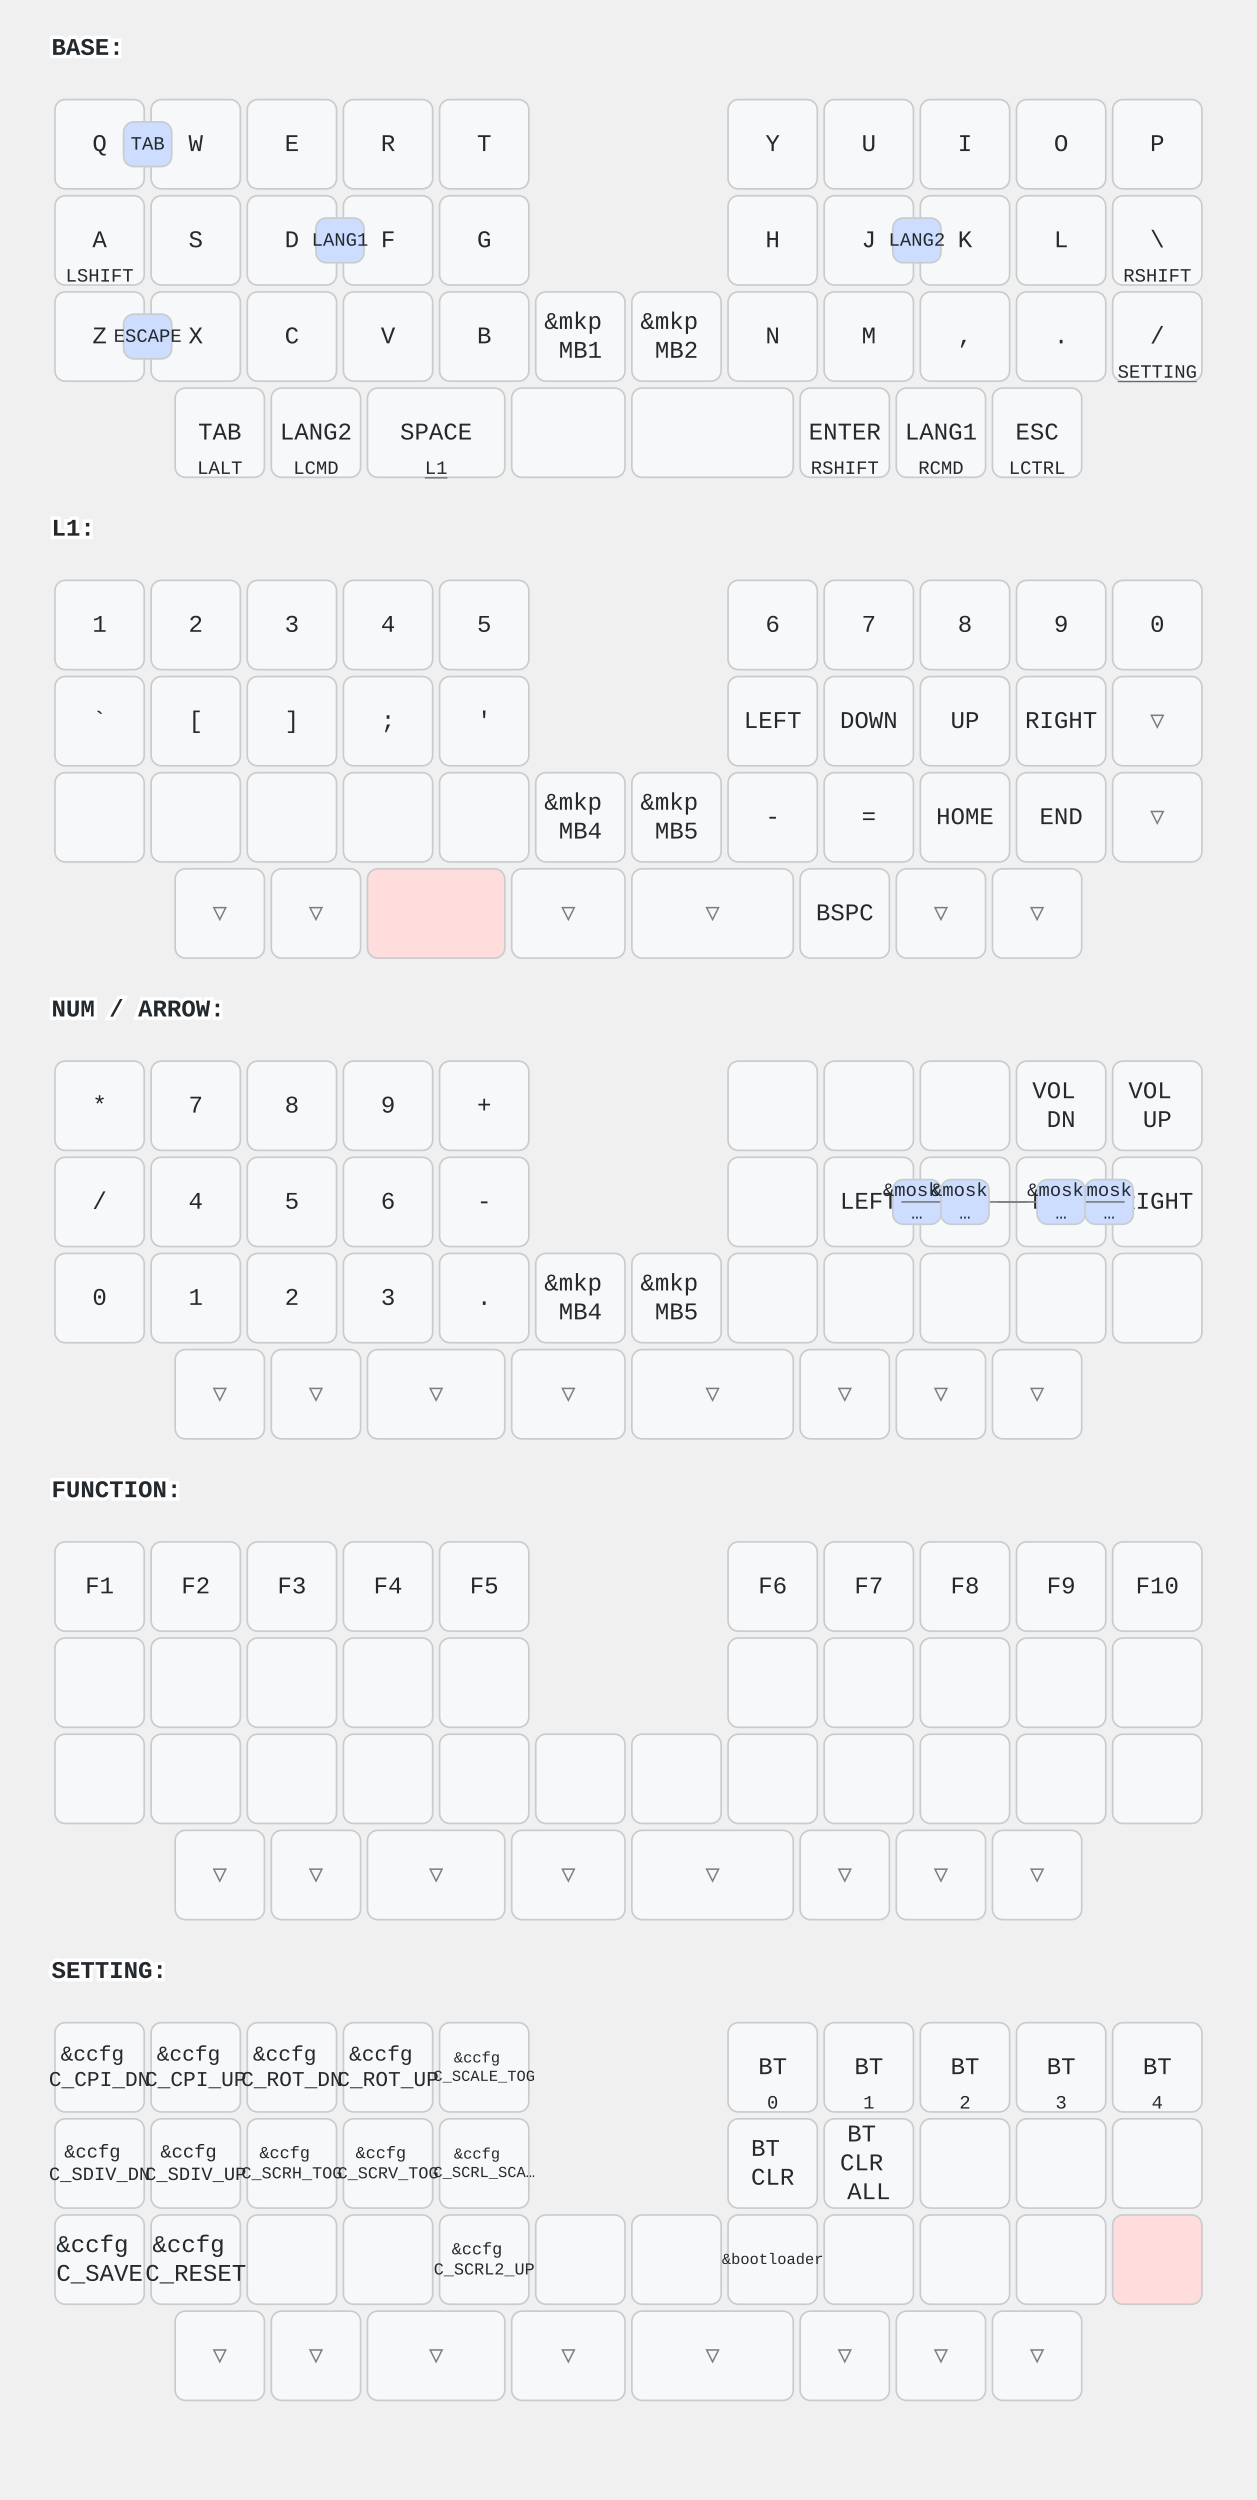
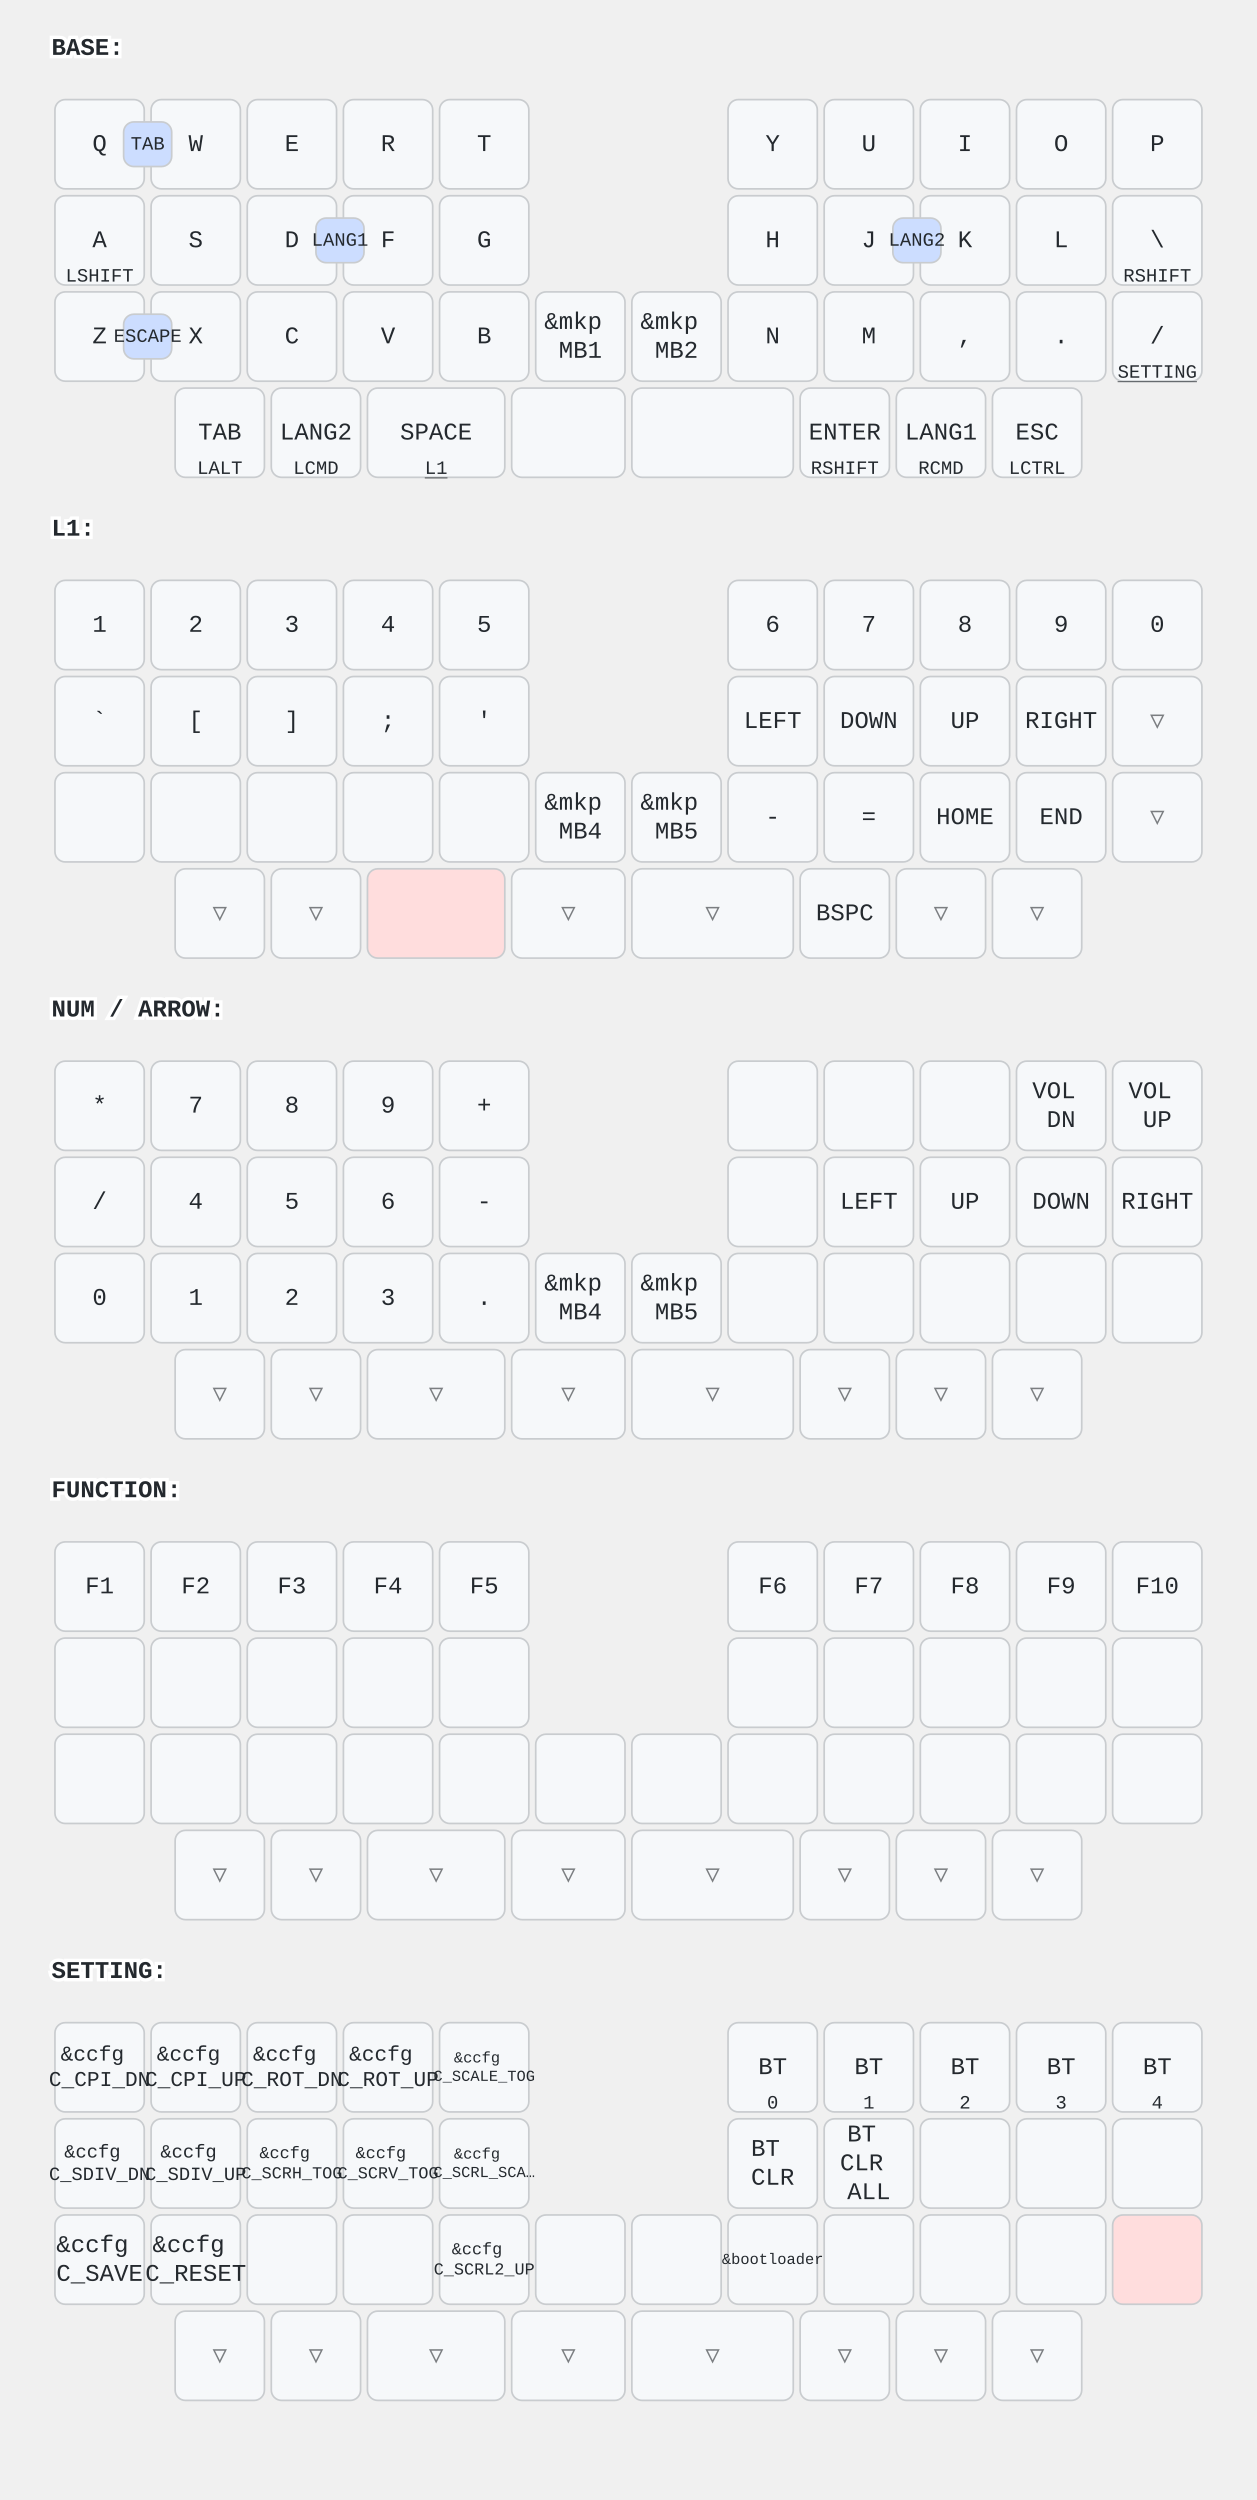
<svg xmlns="http://www.w3.org/2000/svg" width="732" height="1456" viewBox="0 0 732 1456" class="keymap">
  <style>/* inherit to force styles through use tags */
svg path {
    fill: inherit;
}

/* font and background color specifications */
svg.keymap {
    font-family: SFMono-Regular,Consolas,Liberation Mono,Menlo,monospace;
    font-size: 14px;
    font-kerning: normal;
    text-rendering: optimizeLegibility;
    fill: #24292e;
}

/* default key styling */
rect.key {
    fill: #f6f8fa;
}

rect.key, rect.combo {
    stroke: #c9cccf;
    stroke-width: 1;
}

/* default key side styling, only used is draw_key_sides is set */
rect.side {
    filter: brightness(90%);
}

/* color accent for combo boxes */
rect.combo, rect.combo-separate {
    fill: #cdf;
}

/* color accent for held keys */
rect.held, rect.combo.held {
    fill: #fdd;
}

/* color accent for ghost (optional) keys */
rect.ghost, rect.combo.ghost {
    stroke-dasharray: 4, 4;
    stroke-width: 2;
}

text {
    text-anchor: middle;
    dominant-baseline: middle;
}

/* styling for layer labels */
text.label {
    font-weight: bold;
    text-anchor: start;
    stroke: white;
    stroke-width: 4;
    paint-order: stroke;
}

/* styling for optional footer */
text.footer {
    text-anchor: end;
    dominant-baseline: auto;
    stroke: white;
    stroke-width: 4;
    paint-order: stroke;
}

/* styling for combo tap, and key non-tap label text */
text.combo, text.hold, text.shifted, text.left, text.right, text.tl, text.tr, text.bl, text.br {
    font-size: 11px;
}

text.hold, text.bl, text.br {
    text-anchor: middle;
    dominant-baseline: auto;
}

text.shifted, text.tl, text.tr {
    text-anchor: middle;
    dominant-baseline: hanging;
}

text.left, text.tl, text.bl {
    text-anchor: start;
}

text.right, text.tr, text.br {
    text-anchor: end;
}

text.layer-activator {
    text-decoration: underline;
}

/* styling for hold/shifted label text in combo box */
text.combo.hold, text.combo.shifted, text.combo.left, text.combo.right {
    font-size: 8px;
}

/* lighter symbol for transparent keys */
text.trans {
    fill: #7b7e81;
}

/* styling for combo dendrons */
path.combo {
    stroke-width: 1;
    stroke: gray;
    fill: none;
}

/* Start Tabler Icons Cleanup */
/* cannot use height/width with glyphs */
.icon-tabler &gt; path {
    fill: inherit;
    stroke: inherit;
    stroke-width: 2;
}
/* hide tabler's default box */
.icon-tabler &gt; path[stroke="none"][fill="none"] {
    visibility: hidden;
}
/* End Tabler Icons Cleanup */
</style>
  <g transform="translate(30, 0)" class="layer-BASE">
    <text x="0" y="28" class="label" id="BASE">BASE:</text>
    <g transform="translate(0, 56)">
      <g transform="translate(28, 28)" class="key keypos-0">
        <rect rx="6" ry="6" x="-26" y="-26" width="52" height="52" class="key" />
        <text x="0" y="0" class="key tap">Q</text>
      </g>
      <g transform="translate(84, 28)" class="key keypos-1">
        <rect rx="6" ry="6" x="-26" y="-26" width="52" height="52" class="key" />
        <text x="0" y="0" class="key tap">W</text>
      </g>
      <g transform="translate(140, 28)" class="key keypos-2">
        <rect rx="6" ry="6" x="-26" y="-26" width="52" height="52" class="key" />
        <text x="0" y="0" class="key tap">E</text>
      </g>
      <g transform="translate(196, 28)" class="key keypos-3">
        <rect rx="6" ry="6" x="-26" y="-26" width="52" height="52" class="key" />
        <text x="0" y="0" class="key tap">R</text>
      </g>
      <g transform="translate(252, 28)" class="key keypos-4">
        <rect rx="6" ry="6" x="-26" y="-26" width="52" height="52" class="key" />
        <text x="0" y="0" class="key tap">T</text>
      </g>
      <g transform="translate(420, 28)" class="key keypos-5">
        <rect rx="6" ry="6" x="-26" y="-26" width="52" height="52" class="key" />
        <text x="0" y="0" class="key tap">Y</text>
      </g>
      <g transform="translate(476, 28)" class="key keypos-6">
        <rect rx="6" ry="6" x="-26" y="-26" width="52" height="52" class="key" />
        <text x="0" y="0" class="key tap">U</text>
      </g>
      <g transform="translate(532, 28)" class="key keypos-7">
        <rect rx="6" ry="6" x="-26" y="-26" width="52" height="52" class="key" />
        <text x="0" y="0" class="key tap">I</text>
      </g>
      <g transform="translate(588, 28)" class="key keypos-8">
        <rect rx="6" ry="6" x="-26" y="-26" width="52" height="52" class="key" />
        <text x="0" y="0" class="key tap">O</text>
      </g>
      <g transform="translate(644, 28)" class="key keypos-9">
        <rect rx="6" ry="6" x="-26" y="-26" width="52" height="52" class="key" />
        <text x="0" y="0" class="key tap">P</text>
      </g>
      <g transform="translate(28, 84)" class="key keypos-10">
        <rect rx="6" ry="6" x="-26" y="-26" width="52" height="52" class="key" />
        <text x="0" y="0" class="key tap">A</text>
        <text x="0" y="24" class="key hold">LSHIFT</text>
      </g>
      <g transform="translate(84, 84)" class="key keypos-11">
        <rect rx="6" ry="6" x="-26" y="-26" width="52" height="52" class="key" />
        <text x="0" y="0" class="key tap">S</text>
      </g>
      <g transform="translate(140, 84)" class="key keypos-12">
        <rect rx="6" ry="6" x="-26" y="-26" width="52" height="52" class="key" />
        <text x="0" y="0" class="key tap">D</text>
      </g>
      <g transform="translate(196, 84)" class="key keypos-13">
        <rect rx="6" ry="6" x="-26" y="-26" width="52" height="52" class="key" />
        <text x="0" y="0" class="key tap">F</text>
      </g>
      <g transform="translate(252, 84)" class="key keypos-14">
        <rect rx="6" ry="6" x="-26" y="-26" width="52" height="52" class="key" />
        <text x="0" y="0" class="key tap">G</text>
      </g>
      <g transform="translate(420, 84)" class="key keypos-15">
        <rect rx="6" ry="6" x="-26" y="-26" width="52" height="52" class="key" />
        <text x="0" y="0" class="key tap">H</text>
      </g>
      <g transform="translate(476, 84)" class="key keypos-16">
        <rect rx="6" ry="6" x="-26" y="-26" width="52" height="52" class="key" />
        <text x="0" y="0" class="key tap">J</text>
      </g>
      <g transform="translate(532, 84)" class="key keypos-17">
        <rect rx="6" ry="6" x="-26" y="-26" width="52" height="52" class="key" />
        <text x="0" y="0" class="key tap">K</text>
      </g>
      <g transform="translate(588, 84)" class="key keypos-18">
        <rect rx="6" ry="6" x="-26" y="-26" width="52" height="52" class="key" />
        <text x="0" y="0" class="key tap">L</text>
      </g>
      <g transform="translate(644, 84)" class="key keypos-19">
        <rect rx="6" ry="6" x="-26" y="-26" width="52" height="52" class="key" />
        <text x="0" y="0" class="key tap">\</text>
        <text x="0" y="24" class="key hold">RSHIFT</text>
      </g>
      <g transform="translate(28, 140)" class="key keypos-20">
        <rect rx="6" ry="6" x="-26" y="-26" width="52" height="52" class="key" />
        <text x="0" y="0" class="key tap">Z</text>
      </g>
      <g transform="translate(84, 140)" class="key keypos-21">
        <rect rx="6" ry="6" x="-26" y="-26" width="52" height="52" class="key" />
        <text x="0" y="0" class="key tap">X</text>
      </g>
      <g transform="translate(140, 140)" class="key keypos-22">
        <rect rx="6" ry="6" x="-26" y="-26" width="52" height="52" class="key" />
        <text x="0" y="0" class="key tap">C</text>
      </g>
      <g transform="translate(196, 140)" class="key keypos-23">
        <rect rx="6" ry="6" x="-26" y="-26" width="52" height="52" class="key" />
        <text x="0" y="0" class="key tap">V</text>
      </g>
      <g transform="translate(252, 140)" class="key keypos-24">
        <rect rx="6" ry="6" x="-26" y="-26" width="52" height="52" class="key" />
        <text x="0" y="0" class="key tap">B</text>
      </g>
      <g transform="translate(308, 140)" class="key keypos-25">
        <rect rx="6" ry="6" x="-26" y="-26" width="52" height="52" class="key" />
        <text x="0" y="0" class="key tap">
          <tspan x="0" dy="-0.6em">&amp;mkp</tspan>
          <tspan x="0" dy="1.2em">MB1</tspan>
        </text>
      </g>
      <g transform="translate(364, 140)" class="key keypos-26">
        <rect rx="6" ry="6" x="-26" y="-26" width="52" height="52" class="key" />
        <text x="0" y="0" class="key tap">
          <tspan x="0" dy="-0.6em">&amp;mkp</tspan>
          <tspan x="0" dy="1.2em">MB2</tspan>
        </text>
      </g>
      <g transform="translate(420, 140)" class="key keypos-27">
        <rect rx="6" ry="6" x="-26" y="-26" width="52" height="52" class="key" />
        <text x="0" y="0" class="key tap">N</text>
      </g>
      <g transform="translate(476, 140)" class="key keypos-28">
        <rect rx="6" ry="6" x="-26" y="-26" width="52" height="52" class="key" />
        <text x="0" y="0" class="key tap">M</text>
      </g>
      <g transform="translate(532, 140)" class="key keypos-29">
        <rect rx="6" ry="6" x="-26" y="-26" width="52" height="52" class="key" />
        <text x="0" y="0" class="key tap">,</text>
      </g>
      <g transform="translate(588, 140)" class="key keypos-30">
        <rect rx="6" ry="6" x="-26" y="-26" width="52" height="52" class="key" />
        <text x="0" y="0" class="key tap">.</text>
      </g>
      <g transform="translate(644, 140)" class="key keypos-31">
        <rect rx="6" ry="6" x="-26" y="-26" width="52" height="52" class="key" />
        <text x="0" y="0" class="key tap">/</text>
        <a href="#SETTING">
          <text x="0" y="24" class="key hold layer-activator">SETTING</text>
        </a>
      </g>
      <g transform="translate(98, 196)" class="key keypos-32">
        <rect rx="6" ry="6" x="-26" y="-26" width="52" height="52" class="key" />
        <text x="0" y="0" class="key tap">TAB</text>
        <text x="0" y="24" class="key hold">LALT</text>
      </g>
      <g transform="translate(154, 196)" class="key keypos-33">
        <rect rx="6" ry="6" x="-26" y="-26" width="52" height="52" class="key" />
        <text x="0" y="0" class="key tap">LANG2</text>
        <text x="0" y="24" class="key hold">LCMD</text>
      </g>
      <g transform="translate(224, 196)" class="key keypos-34">
        <rect rx="6" ry="6" x="-40" y="-26" width="80" height="52" class="key" />
        <text x="0" y="0" class="key tap">SPACE</text>
        <a href="#L1">
          <text x="0" y="24" class="key hold layer-activator">L1</text>
        </a>
      </g>
      <g transform="translate(301, 196)" class="key keypos-35">
        <rect rx="6" ry="6" x="-33" y="-26" width="66" height="52" class="key" />
      </g>
      <g transform="translate(385, 196)" class="key keypos-36">
        <rect rx="6" ry="6" x="-47" y="-26" width="94" height="52" class="key" />
      </g>
      <g transform="translate(462, 196)" class="key keypos-37">
        <rect rx="6" ry="6" x="-26" y="-26" width="52" height="52" class="key" />
        <text x="0" y="0" class="key tap">ENTER</text>
        <text x="0" y="24" class="key hold">RSHIFT</text>
      </g>
      <g transform="translate(518, 196)" class="key keypos-38">
        <rect rx="6" ry="6" x="-26" y="-26" width="52" height="52" class="key" />
        <text x="0" y="0" class="key tap">LANG1</text>
        <text x="0" y="24" class="key hold">RCMD</text>
      </g>
      <g transform="translate(574, 196)" class="key keypos-39">
        <rect rx="6" ry="6" x="-26" y="-26" width="52" height="52" class="key" />
        <text x="0" y="0" class="key tap">ESC</text>
        <text x="0" y="24" class="key hold">LCTRL</text>
      </g>
      <g class="combo combopos-0">
        <rect rx="6" ry="6" x="154" y="71" width="28" height="26" class="combo" />
        <text x="168" y="84" class="combo tap">LANG1</text>
      </g>
      <g class="combo combopos-1">
        <rect rx="6" ry="6" x="490" y="71" width="28" height="26" class="combo" />
        <text x="504" y="84" class="combo tap">LANG2</text>
      </g>
      <g class="combo combopos-2">
        <rect rx="6" ry="6" x="42" y="127" width="28" height="26" class="combo" />
        <text x="56" y="140" class="combo tap">ESCAPE</text>
      </g>
      <g class="combo combopos-3">
        <rect rx="6" ry="6" x="42" y="15" width="28" height="26" class="combo" />
        <text x="56" y="28" class="combo tap">TAB</text>
      </g>
    </g>
  </g>
  <g transform="translate(30, 280)" class="layer-L1">
    <text x="0" y="28" class="label" id="L1">L1:</text>
    <g transform="translate(0, 56)">
      <g transform="translate(28, 28)" class="key keypos-0">
        <rect rx="6" ry="6" x="-26" y="-26" width="52" height="52" class="key" />
        <text x="0" y="0" class="key tap">1</text>
      </g>
      <g transform="translate(84, 28)" class="key keypos-1">
        <rect rx="6" ry="6" x="-26" y="-26" width="52" height="52" class="key" />
        <text x="0" y="0" class="key tap">2</text>
      </g>
      <g transform="translate(140, 28)" class="key keypos-2">
        <rect rx="6" ry="6" x="-26" y="-26" width="52" height="52" class="key" />
        <text x="0" y="0" class="key tap">3</text>
      </g>
      <g transform="translate(196, 28)" class="key keypos-3">
        <rect rx="6" ry="6" x="-26" y="-26" width="52" height="52" class="key" />
        <text x="0" y="0" class="key tap">4</text>
      </g>
      <g transform="translate(252, 28)" class="key keypos-4">
        <rect rx="6" ry="6" x="-26" y="-26" width="52" height="52" class="key" />
        <text x="0" y="0" class="key tap">5</text>
      </g>
      <g transform="translate(420, 28)" class="key keypos-5">
        <rect rx="6" ry="6" x="-26" y="-26" width="52" height="52" class="key" />
        <text x="0" y="0" class="key tap">6</text>
      </g>
      <g transform="translate(476, 28)" class="key keypos-6">
        <rect rx="6" ry="6" x="-26" y="-26" width="52" height="52" class="key" />
        <text x="0" y="0" class="key tap">7</text>
      </g>
      <g transform="translate(532, 28)" class="key keypos-7">
        <rect rx="6" ry="6" x="-26" y="-26" width="52" height="52" class="key" />
        <text x="0" y="0" class="key tap">8</text>
      </g>
      <g transform="translate(588, 28)" class="key keypos-8">
        <rect rx="6" ry="6" x="-26" y="-26" width="52" height="52" class="key" />
        <text x="0" y="0" class="key tap">9</text>
      </g>
      <g transform="translate(644, 28)" class="key keypos-9">
        <rect rx="6" ry="6" x="-26" y="-26" width="52" height="52" class="key" />
        <text x="0" y="0" class="key tap">0</text>
      </g>
      <g transform="translate(28, 84)" class="key keypos-10">
        <rect rx="6" ry="6" x="-26" y="-26" width="52" height="52" class="key" />
        <text x="0" y="0" class="key tap">`</text>
      </g>
      <g transform="translate(84, 84)" class="key keypos-11">
        <rect rx="6" ry="6" x="-26" y="-26" width="52" height="52" class="key" />
        <text x="0" y="0" class="key tap">[</text>
      </g>
      <g transform="translate(140, 84)" class="key keypos-12">
        <rect rx="6" ry="6" x="-26" y="-26" width="52" height="52" class="key" />
        <text x="0" y="0" class="key tap">]</text>
      </g>
      <g transform="translate(196, 84)" class="key keypos-13">
        <rect rx="6" ry="6" x="-26" y="-26" width="52" height="52" class="key" />
        <text x="0" y="0" class="key tap">;</text>
      </g>
      <g transform="translate(252, 84)" class="key keypos-14">
        <rect rx="6" ry="6" x="-26" y="-26" width="52" height="52" class="key" />
        <text x="0" y="0" class="key tap">'</text>
      </g>
      <g transform="translate(420, 84)" class="key keypos-15">
        <rect rx="6" ry="6" x="-26" y="-26" width="52" height="52" class="key" />
        <text x="0" y="0" class="key tap">LEFT</text>
      </g>
      <g transform="translate(476, 84)" class="key keypos-16">
        <rect rx="6" ry="6" x="-26" y="-26" width="52" height="52" class="key" />
        <text x="0" y="0" class="key tap">DOWN</text>
      </g>
      <g transform="translate(532, 84)" class="key keypos-17">
        <rect rx="6" ry="6" x="-26" y="-26" width="52" height="52" class="key" />
        <text x="0" y="0" class="key tap">UP</text>
      </g>
      <g transform="translate(588, 84)" class="key keypos-18">
        <rect rx="6" ry="6" x="-26" y="-26" width="52" height="52" class="key" />
        <text x="0" y="0" class="key tap">RIGHT</text>
      </g>
      <g transform="translate(644, 84)" class="key trans keypos-19">
        <rect rx="6" ry="6" x="-26" y="-26" width="52" height="52" class="key trans" />
        <text x="0" y="0" class="key trans tap">▽</text>
      </g>
      <g transform="translate(28, 140)" class="key keypos-20">
        <rect rx="6" ry="6" x="-26" y="-26" width="52" height="52" class="key" />
      </g>
      <g transform="translate(84, 140)" class="key keypos-21">
        <rect rx="6" ry="6" x="-26" y="-26" width="52" height="52" class="key" />
      </g>
      <g transform="translate(140, 140)" class="key keypos-22">
        <rect rx="6" ry="6" x="-26" y="-26" width="52" height="52" class="key" />
      </g>
      <g transform="translate(196, 140)" class="key keypos-23">
        <rect rx="6" ry="6" x="-26" y="-26" width="52" height="52" class="key" />
      </g>
      <g transform="translate(252, 140)" class="key keypos-24">
        <rect rx="6" ry="6" x="-26" y="-26" width="52" height="52" class="key" />
      </g>
      <g transform="translate(308, 140)" class="key keypos-25">
        <rect rx="6" ry="6" x="-26" y="-26" width="52" height="52" class="key" />
        <text x="0" y="0" class="key tap">
          <tspan x="0" dy="-0.6em">&amp;mkp</tspan>
          <tspan x="0" dy="1.2em">MB4</tspan>
        </text>
      </g>
      <g transform="translate(364, 140)" class="key keypos-26">
        <rect rx="6" ry="6" x="-26" y="-26" width="52" height="52" class="key" />
        <text x="0" y="0" class="key tap">
          <tspan x="0" dy="-0.6em">&amp;mkp</tspan>
          <tspan x="0" dy="1.2em">MB5</tspan>
        </text>
      </g>
      <g transform="translate(420, 140)" class="key keypos-27">
        <rect rx="6" ry="6" x="-26" y="-26" width="52" height="52" class="key" />
        <text x="0" y="0" class="key tap">-</text>
      </g>
      <g transform="translate(476, 140)" class="key keypos-28">
        <rect rx="6" ry="6" x="-26" y="-26" width="52" height="52" class="key" />
        <text x="0" y="0" class="key tap">=</text>
      </g>
      <g transform="translate(532, 140)" class="key keypos-29">
        <rect rx="6" ry="6" x="-26" y="-26" width="52" height="52" class="key" />
        <text x="0" y="0" class="key tap">HOME</text>
      </g>
      <g transform="translate(588, 140)" class="key keypos-30">
        <rect rx="6" ry="6" x="-26" y="-26" width="52" height="52" class="key" />
        <text x="0" y="0" class="key tap">END</text>
      </g>
      <g transform="translate(644, 140)" class="key trans keypos-31">
        <rect rx="6" ry="6" x="-26" y="-26" width="52" height="52" class="key trans" />
        <text x="0" y="0" class="key trans tap">▽</text>
      </g>
      <g transform="translate(98, 196)" class="key trans keypos-32">
        <rect rx="6" ry="6" x="-26" y="-26" width="52" height="52" class="key trans" />
        <text x="0" y="0" class="key trans tap">▽</text>
      </g>
      <g transform="translate(154, 196)" class="key trans keypos-33">
        <rect rx="6" ry="6" x="-26" y="-26" width="52" height="52" class="key trans" />
        <text x="0" y="0" class="key trans tap">▽</text>
      </g>
      <g transform="translate(224, 196)" class="key held keypos-34">
        <rect rx="6" ry="6" x="-40" y="-26" width="80" height="52" class="key held" />
      </g>
      <g transform="translate(301, 196)" class="key trans keypos-35">
        <rect rx="6" ry="6" x="-33" y="-26" width="66" height="52" class="key trans" />
        <text x="0" y="0" class="key trans tap">▽</text>
      </g>
      <g transform="translate(385, 196)" class="key trans keypos-36">
        <rect rx="6" ry="6" x="-47" y="-26" width="94" height="52" class="key trans" />
        <text x="0" y="0" class="key trans tap">▽</text>
      </g>
      <g transform="translate(462, 196)" class="key keypos-37">
        <rect rx="6" ry="6" x="-26" y="-26" width="52" height="52" class="key" />
        <text x="0" y="0" class="key tap">BSPC</text>
      </g>
      <g transform="translate(518, 196)" class="key trans keypos-38">
        <rect rx="6" ry="6" x="-26" y="-26" width="52" height="52" class="key trans" />
        <text x="0" y="0" class="key trans tap">▽</text>
      </g>
      <g transform="translate(574, 196)" class="key trans keypos-39">
        <rect rx="6" ry="6" x="-26" y="-26" width="52" height="52" class="key trans" />
        <text x="0" y="0" class="key trans tap">▽</text>
      </g>
    </g>
  </g>
  <g transform="translate(30, 560)" class="layer-NUM / ARROW">
    <text x="0" y="28" class="label" id="NUM--ARROW">NUM / ARROW:</text>
    <g transform="translate(0, 56)">
      <g transform="translate(28, 28)" class="key keypos-0">
        <rect rx="6" ry="6" x="-26" y="-26" width="52" height="52" class="key" />
        <text x="0" y="0" class="key tap">*</text>
      </g>
      <g transform="translate(84, 28)" class="key keypos-1">
        <rect rx="6" ry="6" x="-26" y="-26" width="52" height="52" class="key" />
        <text x="0" y="0" class="key tap">7</text>
      </g>
      <g transform="translate(140, 28)" class="key keypos-2">
        <rect rx="6" ry="6" x="-26" y="-26" width="52" height="52" class="key" />
        <text x="0" y="0" class="key tap">8</text>
      </g>
      <g transform="translate(196, 28)" class="key keypos-3">
        <rect rx="6" ry="6" x="-26" y="-26" width="52" height="52" class="key" />
        <text x="0" y="0" class="key tap">9</text>
      </g>
      <g transform="translate(252, 28)" class="key keypos-4">
        <rect rx="6" ry="6" x="-26" y="-26" width="52" height="52" class="key" />
        <text x="0" y="0" class="key tap">+</text>
      </g>
      <g transform="translate(420, 28)" class="key keypos-5">
        <rect rx="6" ry="6" x="-26" y="-26" width="52" height="52" class="key" />
      </g>
      <g transform="translate(476, 28)" class="key keypos-6">
        <rect rx="6" ry="6" x="-26" y="-26" width="52" height="52" class="key" />
      </g>
      <g transform="translate(532, 28)" class="key keypos-7">
        <rect rx="6" ry="6" x="-26" y="-26" width="52" height="52" class="key" />
      </g>
      <g transform="translate(588, 28)" class="key keypos-8">
        <rect rx="6" ry="6" x="-26" y="-26" width="52" height="52" class="key" />
        <text x="0" y="0" class="key tap">
          <tspan x="0" dy="-0.6em">VOL</tspan>
          <tspan x="0" dy="1.2em">DN</tspan>
        </text>
      </g>
      <g transform="translate(644, 28)" class="key keypos-9">
        <rect rx="6" ry="6" x="-26" y="-26" width="52" height="52" class="key" />
        <text x="0" y="0" class="key tap">
          <tspan x="0" dy="-0.6em">VOL</tspan>
          <tspan x="0" dy="1.2em">UP</tspan>
        </text>
      </g>
      <g transform="translate(28, 84)" class="key keypos-10">
        <rect rx="6" ry="6" x="-26" y="-26" width="52" height="52" class="key" />
        <text x="0" y="0" class="key tap">/</text>
      </g>
      <g transform="translate(84, 84)" class="key keypos-11">
        <rect rx="6" ry="6" x="-26" y="-26" width="52" height="52" class="key" />
        <text x="0" y="0" class="key tap">4</text>
      </g>
      <g transform="translate(140, 84)" class="key keypos-12">
        <rect rx="6" ry="6" x="-26" y="-26" width="52" height="52" class="key" />
        <text x="0" y="0" class="key tap">5</text>
      </g>
      <g transform="translate(196, 84)" class="key keypos-13">
        <rect rx="6" ry="6" x="-26" y="-26" width="52" height="52" class="key" />
        <text x="0" y="0" class="key tap">6</text>
      </g>
      <g transform="translate(252, 84)" class="key keypos-14">
        <rect rx="6" ry="6" x="-26" y="-26" width="52" height="52" class="key" />
        <text x="0" y="0" class="key tap">-</text>
      </g>
      <g transform="translate(420, 84)" class="key keypos-15">
        <rect rx="6" ry="6" x="-26" y="-26" width="52" height="52" class="key" />
      </g>
      <g transform="translate(476, 84)" class="key keypos-16">
        <rect rx="6" ry="6" x="-26" y="-26" width="52" height="52" class="key" />
        <text x="0" y="0" class="key tap">LEFT</text>
      </g>
      <g transform="translate(532, 84)" class="key keypos-17">
        <rect rx="6" ry="6" x="-26" y="-26" width="52" height="52" class="key" />
        <text x="0" y="0" class="key tap">UP</text>
      </g>
      <g transform="translate(588, 84)" class="key keypos-18">
        <rect rx="6" ry="6" x="-26" y="-26" width="52" height="52" class="key" />
        <text x="0" y="0" class="key tap">DOWN</text>
      </g>
      <g transform="translate(644, 84)" class="key keypos-19">
        <rect rx="6" ry="6" x="-26" y="-26" width="52" height="52" class="key" />
        <text x="0" y="0" class="key tap">RIGHT</text>
      </g>
      <g transform="translate(28, 140)" class="key keypos-20">
        <rect rx="6" ry="6" x="-26" y="-26" width="52" height="52" class="key" />
        <text x="0" y="0" class="key tap">0</text>
      </g>
      <g transform="translate(84, 140)" class="key keypos-21">
        <rect rx="6" ry="6" x="-26" y="-26" width="52" height="52" class="key" />
        <text x="0" y="0" class="key tap">1</text>
      </g>
      <g transform="translate(140, 140)" class="key keypos-22">
        <rect rx="6" ry="6" x="-26" y="-26" width="52" height="52" class="key" />
        <text x="0" y="0" class="key tap">2</text>
      </g>
      <g transform="translate(196, 140)" class="key keypos-23">
        <rect rx="6" ry="6" x="-26" y="-26" width="52" height="52" class="key" />
        <text x="0" y="0" class="key tap">3</text>
      </g>
      <g transform="translate(252, 140)" class="key keypos-24">
        <rect rx="6" ry="6" x="-26" y="-26" width="52" height="52" class="key" />
        <text x="0" y="0" class="key tap">.</text>
      </g>
      <g transform="translate(308, 140)" class="key keypos-25">
        <rect rx="6" ry="6" x="-26" y="-26" width="52" height="52" class="key" />
        <text x="0" y="0" class="key tap">
          <tspan x="0" dy="-0.6em">&amp;mkp</tspan>
          <tspan x="0" dy="1.2em">MB4</tspan>
        </text>
      </g>
      <g transform="translate(364, 140)" class="key keypos-26">
        <rect rx="6" ry="6" x="-26" y="-26" width="52" height="52" class="key" />
        <text x="0" y="0" class="key tap">
          <tspan x="0" dy="-0.6em">&amp;mkp</tspan>
          <tspan x="0" dy="1.2em">MB5</tspan>
        </text>
      </g>
      <g transform="translate(420, 140)" class="key keypos-27">
        <rect rx="6" ry="6" x="-26" y="-26" width="52" height="52" class="key" />
      </g>
      <g transform="translate(476, 140)" class="key keypos-28">
        <rect rx="6" ry="6" x="-26" y="-26" width="52" height="52" class="key" />
      </g>
      <g transform="translate(532, 140)" class="key keypos-29">
        <rect rx="6" ry="6" x="-26" y="-26" width="52" height="52" class="key" />
      </g>
      <g transform="translate(588, 140)" class="key keypos-30">
        <rect rx="6" ry="6" x="-26" y="-26" width="52" height="52" class="key" />
      </g>
      <g transform="translate(644, 140)" class="key keypos-31">
        <rect rx="6" ry="6" x="-26" y="-26" width="52" height="52" class="key" />
      </g>
      <g transform="translate(98, 196)" class="key trans keypos-32">
        <rect rx="6" ry="6" x="-26" y="-26" width="52" height="52" class="key trans" />
        <text x="0" y="0" class="key trans tap">▽</text>
      </g>
      <g transform="translate(154, 196)" class="key trans keypos-33">
        <rect rx="6" ry="6" x="-26" y="-26" width="52" height="52" class="key trans" />
        <text x="0" y="0" class="key trans tap">▽</text>
      </g>
      <g transform="translate(224, 196)" class="key trans keypos-34">
        <rect rx="6" ry="6" x="-40" y="-26" width="80" height="52" class="key trans" />
        <text x="0" y="0" class="key trans tap">▽</text>
      </g>
      <g transform="translate(301, 196)" class="key trans keypos-35">
        <rect rx="6" ry="6" x="-33" y="-26" width="66" height="52" class="key trans" />
        <text x="0" y="0" class="key trans tap">▽</text>
      </g>
      <g transform="translate(385, 196)" class="key trans keypos-36">
        <rect rx="6" ry="6" x="-47" y="-26" width="94" height="52" class="key trans" />
        <text x="0" y="0" class="key trans tap">▽</text>
      </g>
      <g transform="translate(462, 196)" class="key trans keypos-37">
        <rect rx="6" ry="6" x="-26" y="-26" width="52" height="52" class="key trans" />
        <text x="0" y="0" class="key trans tap">▽</text>
      </g>
      <g transform="translate(518, 196)" class="key trans keypos-38">
        <rect rx="6" ry="6" x="-26" y="-26" width="52" height="52" class="key trans" />
        <text x="0" y="0" class="key trans tap">▽</text>
      </g>
      <g transform="translate(574, 196)" class="key trans keypos-39">
        <rect rx="6" ry="6" x="-26" y="-26" width="52" height="52" class="key trans" />
        <text x="0" y="0" class="key trans tap">▽</text>
      </g>
-       <g class="combo combopos-0">
-         <rect rx="6" ry="6" x="490" y="71" width="28" height="26" class="combo" />
-         <text x="504" y="84" class="combo tap">
-           <tspan x="504" dy="-0.6em">&amp;mosk</tspan>
-           <tspan x="504" dy="1.2em">…</tspan>
-         </text>
-       </g>
-       <g class="combo combopos-1">
-         <rect rx="6" ry="6" x="602" y="71" width="28" height="26" class="combo" />
-         <text x="616" y="84" class="combo tap">
-           <tspan x="616" dy="-0.6em">&amp;mosk</tspan>
-           <tspan x="616" dy="1.2em">…</tspan>
-         </text>
-       </g>
-       <g class="combo combopos-2">
-         <path d="M532,84 l-37,0" class="combo" />
-         <path d="M532,84 l37,0" class="combo" />
-         <rect rx="6" ry="6" x="518" y="71" width="28" height="26" class="combo" />
-         <text x="532" y="84" class="combo tap">
-           <tspan x="532" dy="-0.6em">&amp;mosk</tspan>
-           <tspan x="532" dy="1.2em">…</tspan>
-         </text>
-       </g>
-       <g class="combo combopos-3">
-         <path d="M588,84 l-37,0" class="combo" />
-         <path d="M588,84 l37,0" class="combo" />
-         <rect rx="6" ry="6" x="574" y="71" width="28" height="26" class="combo" />
-         <text x="588" y="84" class="combo tap">
-           <tspan x="588" dy="-0.6em">&amp;mosk</tspan>
-           <tspan x="588" dy="1.2em">…</tspan>
-         </text>
-       </g>
    </g>
  </g>
  <g transform="translate(30, 840)" class="layer-FUNCTION">
    <text x="0" y="28" class="label" id="FUNCTION">FUNCTION:</text>
    <g transform="translate(0, 56)">
      <g transform="translate(28, 28)" class="key keypos-0">
        <rect rx="6" ry="6" x="-26" y="-26" width="52" height="52" class="key" />
        <text x="0" y="0" class="key tap">F1</text>
      </g>
      <g transform="translate(84, 28)" class="key keypos-1">
        <rect rx="6" ry="6" x="-26" y="-26" width="52" height="52" class="key" />
        <text x="0" y="0" class="key tap">F2</text>
      </g>
      <g transform="translate(140, 28)" class="key keypos-2">
        <rect rx="6" ry="6" x="-26" y="-26" width="52" height="52" class="key" />
        <text x="0" y="0" class="key tap">F3</text>
      </g>
      <g transform="translate(196, 28)" class="key keypos-3">
        <rect rx="6" ry="6" x="-26" y="-26" width="52" height="52" class="key" />
        <text x="0" y="0" class="key tap">F4</text>
      </g>
      <g transform="translate(252, 28)" class="key keypos-4">
        <rect rx="6" ry="6" x="-26" y="-26" width="52" height="52" class="key" />
        <text x="0" y="0" class="key tap">F5</text>
      </g>
      <g transform="translate(420, 28)" class="key keypos-5">
        <rect rx="6" ry="6" x="-26" y="-26" width="52" height="52" class="key" />
        <text x="0" y="0" class="key tap">F6</text>
      </g>
      <g transform="translate(476, 28)" class="key keypos-6">
        <rect rx="6" ry="6" x="-26" y="-26" width="52" height="52" class="key" />
        <text x="0" y="0" class="key tap">F7</text>
      </g>
      <g transform="translate(532, 28)" class="key keypos-7">
        <rect rx="6" ry="6" x="-26" y="-26" width="52" height="52" class="key" />
        <text x="0" y="0" class="key tap">F8</text>
      </g>
      <g transform="translate(588, 28)" class="key keypos-8">
        <rect rx="6" ry="6" x="-26" y="-26" width="52" height="52" class="key" />
        <text x="0" y="0" class="key tap">F9</text>
      </g>
      <g transform="translate(644, 28)" class="key keypos-9">
        <rect rx="6" ry="6" x="-26" y="-26" width="52" height="52" class="key" />
        <text x="0" y="0" class="key tap">F10</text>
      </g>
      <g transform="translate(28, 84)" class="key keypos-10">
        <rect rx="6" ry="6" x="-26" y="-26" width="52" height="52" class="key" />
      </g>
      <g transform="translate(84, 84)" class="key keypos-11">
        <rect rx="6" ry="6" x="-26" y="-26" width="52" height="52" class="key" />
      </g>
      <g transform="translate(140, 84)" class="key keypos-12">
        <rect rx="6" ry="6" x="-26" y="-26" width="52" height="52" class="key" />
      </g>
      <g transform="translate(196, 84)" class="key keypos-13">
        <rect rx="6" ry="6" x="-26" y="-26" width="52" height="52" class="key" />
      </g>
      <g transform="translate(252, 84)" class="key keypos-14">
        <rect rx="6" ry="6" x="-26" y="-26" width="52" height="52" class="key" />
      </g>
      <g transform="translate(420, 84)" class="key keypos-15">
        <rect rx="6" ry="6" x="-26" y="-26" width="52" height="52" class="key" />
      </g>
      <g transform="translate(476, 84)" class="key keypos-16">
        <rect rx="6" ry="6" x="-26" y="-26" width="52" height="52" class="key" />
      </g>
      <g transform="translate(532, 84)" class="key keypos-17">
        <rect rx="6" ry="6" x="-26" y="-26" width="52" height="52" class="key" />
      </g>
      <g transform="translate(588, 84)" class="key keypos-18">
        <rect rx="6" ry="6" x="-26" y="-26" width="52" height="52" class="key" />
      </g>
      <g transform="translate(644, 84)" class="key keypos-19">
        <rect rx="6" ry="6" x="-26" y="-26" width="52" height="52" class="key" />
      </g>
      <g transform="translate(28, 140)" class="key keypos-20">
        <rect rx="6" ry="6" x="-26" y="-26" width="52" height="52" class="key" />
      </g>
      <g transform="translate(84, 140)" class="key keypos-21">
        <rect rx="6" ry="6" x="-26" y="-26" width="52" height="52" class="key" />
      </g>
      <g transform="translate(140, 140)" class="key keypos-22">
        <rect rx="6" ry="6" x="-26" y="-26" width="52" height="52" class="key" />
      </g>
      <g transform="translate(196, 140)" class="key keypos-23">
        <rect rx="6" ry="6" x="-26" y="-26" width="52" height="52" class="key" />
      </g>
      <g transform="translate(252, 140)" class="key keypos-24">
        <rect rx="6" ry="6" x="-26" y="-26" width="52" height="52" class="key" />
      </g>
      <g transform="translate(308, 140)" class="key keypos-25">
        <rect rx="6" ry="6" x="-26" y="-26" width="52" height="52" class="key" />
      </g>
      <g transform="translate(364, 140)" class="key keypos-26">
        <rect rx="6" ry="6" x="-26" y="-26" width="52" height="52" class="key" />
      </g>
      <g transform="translate(420, 140)" class="key keypos-27">
        <rect rx="6" ry="6" x="-26" y="-26" width="52" height="52" class="key" />
      </g>
      <g transform="translate(476, 140)" class="key keypos-28">
        <rect rx="6" ry="6" x="-26" y="-26" width="52" height="52" class="key" />
      </g>
      <g transform="translate(532, 140)" class="key keypos-29">
        <rect rx="6" ry="6" x="-26" y="-26" width="52" height="52" class="key" />
      </g>
      <g transform="translate(588, 140)" class="key keypos-30">
        <rect rx="6" ry="6" x="-26" y="-26" width="52" height="52" class="key" />
      </g>
      <g transform="translate(644, 140)" class="key keypos-31">
        <rect rx="6" ry="6" x="-26" y="-26" width="52" height="52" class="key" />
      </g>
      <g transform="translate(98, 196)" class="key trans keypos-32">
        <rect rx="6" ry="6" x="-26" y="-26" width="52" height="52" class="key trans" />
        <text x="0" y="0" class="key trans tap">▽</text>
      </g>
      <g transform="translate(154, 196)" class="key trans keypos-33">
        <rect rx="6" ry="6" x="-26" y="-26" width="52" height="52" class="key trans" />
        <text x="0" y="0" class="key trans tap">▽</text>
      </g>
      <g transform="translate(224, 196)" class="key trans keypos-34">
        <rect rx="6" ry="6" x="-40" y="-26" width="80" height="52" class="key trans" />
        <text x="0" y="0" class="key trans tap">▽</text>
      </g>
      <g transform="translate(301, 196)" class="key trans keypos-35">
        <rect rx="6" ry="6" x="-33" y="-26" width="66" height="52" class="key trans" />
        <text x="0" y="0" class="key trans tap">▽</text>
      </g>
      <g transform="translate(385, 196)" class="key trans keypos-36">
        <rect rx="6" ry="6" x="-47" y="-26" width="94" height="52" class="key trans" />
        <text x="0" y="0" class="key trans tap">▽</text>
      </g>
      <g transform="translate(462, 196)" class="key trans keypos-37">
        <rect rx="6" ry="6" x="-26" y="-26" width="52" height="52" class="key trans" />
        <text x="0" y="0" class="key trans tap">▽</text>
      </g>
      <g transform="translate(518, 196)" class="key trans keypos-38">
        <rect rx="6" ry="6" x="-26" y="-26" width="52" height="52" class="key trans" />
        <text x="0" y="0" class="key trans tap">▽</text>
      </g>
      <g transform="translate(574, 196)" class="key trans keypos-39">
        <rect rx="6" ry="6" x="-26" y="-26" width="52" height="52" class="key trans" />
        <text x="0" y="0" class="key trans tap">▽</text>
      </g>
    </g>
  </g>
  <g transform="translate(30, 1120)" class="layer-SETTING">
    <text x="0" y="28" class="label" id="SETTING">SETTING:</text>
    <g transform="translate(0, 56)">
      <g transform="translate(28, 28)" class="key keypos-0">
        <rect rx="6" ry="6" x="-26" y="-26" width="52" height="52" class="key" />
        <text x="0" y="0" class="key tap">
          <tspan x="0" dy="-0.6em" style="font-size: 88%">&amp;ccfg</tspan>
          <tspan x="0" dy="1.2em" style="font-size: 88%">C_CPI_DN</tspan>
        </text>
      </g>
      <g transform="translate(84, 28)" class="key keypos-1">
        <rect rx="6" ry="6" x="-26" y="-26" width="52" height="52" class="key" />
        <text x="0" y="0" class="key tap">
          <tspan x="0" dy="-0.6em" style="font-size: 88%">&amp;ccfg</tspan>
          <tspan x="0" dy="1.2em" style="font-size: 88%">C_CPI_UP</tspan>
        </text>
      </g>
      <g transform="translate(140, 28)" class="key keypos-2">
        <rect rx="6" ry="6" x="-26" y="-26" width="52" height="52" class="key" />
        <text x="0" y="0" class="key tap">
          <tspan x="0" dy="-0.6em" style="font-size: 88%">&amp;ccfg</tspan>
          <tspan x="0" dy="1.2em" style="font-size: 88%">C_ROT_DN</tspan>
        </text>
      </g>
      <g transform="translate(196, 28)" class="key keypos-3">
        <rect rx="6" ry="6" x="-26" y="-26" width="52" height="52" class="key" />
        <text x="0" y="0" class="key tap">
          <tspan x="0" dy="-0.6em" style="font-size: 88%">&amp;ccfg</tspan>
          <tspan x="0" dy="1.2em" style="font-size: 88%">C_ROT_UP</tspan>
        </text>
      </g>
      <g transform="translate(252, 28)" class="key keypos-4">
        <rect rx="6" ry="6" x="-26" y="-26" width="52" height="52" class="key" />
        <text x="0" y="0" class="key tap">
          <tspan x="0" dy="-0.6em" style="font-size: 64%">&amp;ccfg</tspan>
          <tspan x="0" dy="1.2em" style="font-size: 64%">C_SCALE_TOG</tspan>
        </text>
      </g>
      <g transform="translate(420, 28)" class="key keypos-5">
        <rect rx="6" ry="6" x="-26" y="-26" width="52" height="52" class="key" />
        <text x="0" y="0" class="key tap">BT</text>
        <text x="0" y="24" class="key hold">0</text>
      </g>
      <g transform="translate(476, 28)" class="key keypos-6">
        <rect rx="6" ry="6" x="-26" y="-26" width="52" height="52" class="key" />
        <text x="0" y="0" class="key tap">BT</text>
        <text x="0" y="24" class="key hold">1</text>
      </g>
      <g transform="translate(532, 28)" class="key keypos-7">
        <rect rx="6" ry="6" x="-26" y="-26" width="52" height="52" class="key" />
        <text x="0" y="0" class="key tap">BT</text>
        <text x="0" y="24" class="key hold">2</text>
      </g>
      <g transform="translate(588, 28)" class="key keypos-8">
        <rect rx="6" ry="6" x="-26" y="-26" width="52" height="52" class="key" />
        <text x="0" y="0" class="key tap">BT</text>
        <text x="0" y="24" class="key hold">3</text>
      </g>
      <g transform="translate(644, 28)" class="key keypos-9">
        <rect rx="6" ry="6" x="-26" y="-26" width="52" height="52" class="key" />
        <text x="0" y="0" class="key tap">BT</text>
        <text x="0" y="24" class="key hold">4</text>
      </g>
      <g transform="translate(28, 84)" class="key keypos-10">
        <rect rx="6" ry="6" x="-26" y="-26" width="52" height="52" class="key" />
        <text x="0" y="0" class="key tap">
          <tspan x="0" dy="-0.6em" style="font-size: 78%">&amp;ccfg</tspan>
          <tspan x="0" dy="1.2em" style="font-size: 78%">C_SDIV_DN</tspan>
        </text>
      </g>
      <g transform="translate(84, 84)" class="key keypos-11">
        <rect rx="6" ry="6" x="-26" y="-26" width="52" height="52" class="key" />
        <text x="0" y="0" class="key tap">
          <tspan x="0" dy="-0.6em" style="font-size: 78%">&amp;ccfg</tspan>
          <tspan x="0" dy="1.2em" style="font-size: 78%">C_SDIV_UP</tspan>
        </text>
      </g>
      <g transform="translate(140, 84)" class="key keypos-12">
        <rect rx="6" ry="6" x="-26" y="-26" width="52" height="52" class="key" />
        <text x="0" y="0" class="key tap">
          <tspan x="0" dy="-0.6em" style="font-size: 70%">&amp;ccfg</tspan>
          <tspan x="0" dy="1.2em" style="font-size: 70%">C_SCRH_TOG</tspan>
        </text>
      </g>
      <g transform="translate(196, 84)" class="key keypos-13">
        <rect rx="6" ry="6" x="-26" y="-26" width="52" height="52" class="key" />
        <text x="0" y="0" class="key tap">
          <tspan x="0" dy="-0.6em" style="font-size: 70%">&amp;ccfg</tspan>
          <tspan x="0" dy="1.2em" style="font-size: 70%">C_SCRV_TOG</tspan>
        </text>
      </g>
      <g transform="translate(252, 84)" class="key keypos-14">
        <rect rx="6" ry="6" x="-26" y="-26" width="52" height="52" class="key" />
        <text x="0" y="0" class="key tap">
          <tspan x="0" dy="-0.6em" style="font-size: 64%">&amp;ccfg</tspan>
          <tspan x="0" dy="1.2em" style="font-size: 64%">C_SCRL_SCA…</tspan>
        </text>
      </g>
      <g transform="translate(420, 84)" class="key keypos-15">
        <rect rx="6" ry="6" x="-26" y="-26" width="52" height="52" class="key" />
        <text x="0" y="0" class="key tap">
          <tspan x="0" dy="-0.6em">BT</tspan>
          <tspan x="0" dy="1.2em">CLR</tspan>
        </text>
      </g>
      <g transform="translate(476, 84)" class="key keypos-16">
        <rect rx="6" ry="6" x="-26" y="-26" width="52" height="52" class="key" />
        <text x="0" y="0" class="key tap">
          <tspan x="0" dy="-1.2em">BT</tspan>
          <tspan x="0" dy="1.2em">CLR</tspan>
          <tspan x="0" dy="1.2em">ALL</tspan>
        </text>
      </g>
      <g transform="translate(532, 84)" class="key keypos-17">
        <rect rx="6" ry="6" x="-26" y="-26" width="52" height="52" class="key" />
      </g>
      <g transform="translate(588, 84)" class="key keypos-18">
        <rect rx="6" ry="6" x="-26" y="-26" width="52" height="52" class="key" />
      </g>
      <g transform="translate(644, 84)" class="key keypos-19">
        <rect rx="6" ry="6" x="-26" y="-26" width="52" height="52" class="key" />
      </g>
      <g transform="translate(28, 140)" class="key keypos-20">
        <rect rx="6" ry="6" x="-26" y="-26" width="52" height="52" class="key" />
        <text x="0" y="0" class="key tap">
          <tspan x="0" dy="-0.6em">&amp;ccfg</tspan>
          <tspan x="0" dy="1.2em">C_SAVE</tspan>
        </text>
      </g>
      <g transform="translate(84, 140)" class="key keypos-21">
        <rect rx="6" ry="6" x="-26" y="-26" width="52" height="52" class="key" />
        <text x="0" y="0" class="key tap">
          <tspan x="0" dy="-0.6em">&amp;ccfg</tspan>
          <tspan x="0" dy="1.2em">C_RESET</tspan>
        </text>
      </g>
      <g transform="translate(140, 140)" class="key keypos-22">
        <rect rx="6" ry="6" x="-26" y="-26" width="52" height="52" class="key" />
      </g>
      <g transform="translate(196, 140)" class="key keypos-23">
        <rect rx="6" ry="6" x="-26" y="-26" width="52" height="52" class="key" />
      </g>
      <g transform="translate(252, 140)" class="key keypos-24">
        <rect rx="6" ry="6" x="-26" y="-26" width="52" height="52" class="key" />
        <text x="0" y="0" class="key tap">
          <tspan x="0" dy="-0.6em" style="font-size: 70%">&amp;ccfg</tspan>
          <tspan x="0" dy="1.2em" style="font-size: 70%">C_SCRL2_UP</tspan>
        </text>
      </g>
      <g transform="translate(308, 140)" class="key keypos-25">
        <rect rx="6" ry="6" x="-26" y="-26" width="52" height="52" class="key" />
      </g>
      <g transform="translate(364, 140)" class="key keypos-26">
        <rect rx="6" ry="6" x="-26" y="-26" width="52" height="52" class="key" />
      </g>
      <g transform="translate(420, 140)" class="key keypos-27">
        <rect rx="6" ry="6" x="-26" y="-26" width="52" height="52" class="key" />
        <text x="0" y="0" class="key tap">
          <tspan style="font-size: 64%">&amp;bootloader</tspan>
        </text>
      </g>
      <g transform="translate(476, 140)" class="key keypos-28">
        <rect rx="6" ry="6" x="-26" y="-26" width="52" height="52" class="key" />
      </g>
      <g transform="translate(532, 140)" class="key keypos-29">
        <rect rx="6" ry="6" x="-26" y="-26" width="52" height="52" class="key" />
      </g>
      <g transform="translate(588, 140)" class="key keypos-30">
        <rect rx="6" ry="6" x="-26" y="-26" width="52" height="52" class="key" />
      </g>
      <g transform="translate(644, 140)" class="key held keypos-31">
        <rect rx="6" ry="6" x="-26" y="-26" width="52" height="52" class="key held" />
      </g>
      <g transform="translate(98, 196)" class="key trans keypos-32">
        <rect rx="6" ry="6" x="-26" y="-26" width="52" height="52" class="key trans" />
        <text x="0" y="0" class="key trans tap">▽</text>
      </g>
      <g transform="translate(154, 196)" class="key trans keypos-33">
        <rect rx="6" ry="6" x="-26" y="-26" width="52" height="52" class="key trans" />
        <text x="0" y="0" class="key trans tap">▽</text>
      </g>
      <g transform="translate(224, 196)" class="key trans keypos-34">
        <rect rx="6" ry="6" x="-40" y="-26" width="80" height="52" class="key trans" />
        <text x="0" y="0" class="key trans tap">▽</text>
      </g>
      <g transform="translate(301, 196)" class="key trans keypos-35">
        <rect rx="6" ry="6" x="-33" y="-26" width="66" height="52" class="key trans" />
        <text x="0" y="0" class="key trans tap">▽</text>
      </g>
      <g transform="translate(385, 196)" class="key trans keypos-36">
        <rect rx="6" ry="6" x="-47" y="-26" width="94" height="52" class="key trans" />
        <text x="0" y="0" class="key trans tap">▽</text>
      </g>
      <g transform="translate(462, 196)" class="key trans keypos-37">
        <rect rx="6" ry="6" x="-26" y="-26" width="52" height="52" class="key trans" />
        <text x="0" y="0" class="key trans tap">▽</text>
      </g>
      <g transform="translate(518, 196)" class="key trans keypos-38">
        <rect rx="6" ry="6" x="-26" y="-26" width="52" height="52" class="key trans" />
        <text x="0" y="0" class="key trans tap">▽</text>
      </g>
      <g transform="translate(574, 196)" class="key trans keypos-39">
        <rect rx="6" ry="6" x="-26" y="-26" width="52" height="52" class="key trans" />
        <text x="0" y="0" class="key trans tap">▽</text>
      </g>
    </g>
  </g>
</svg>
